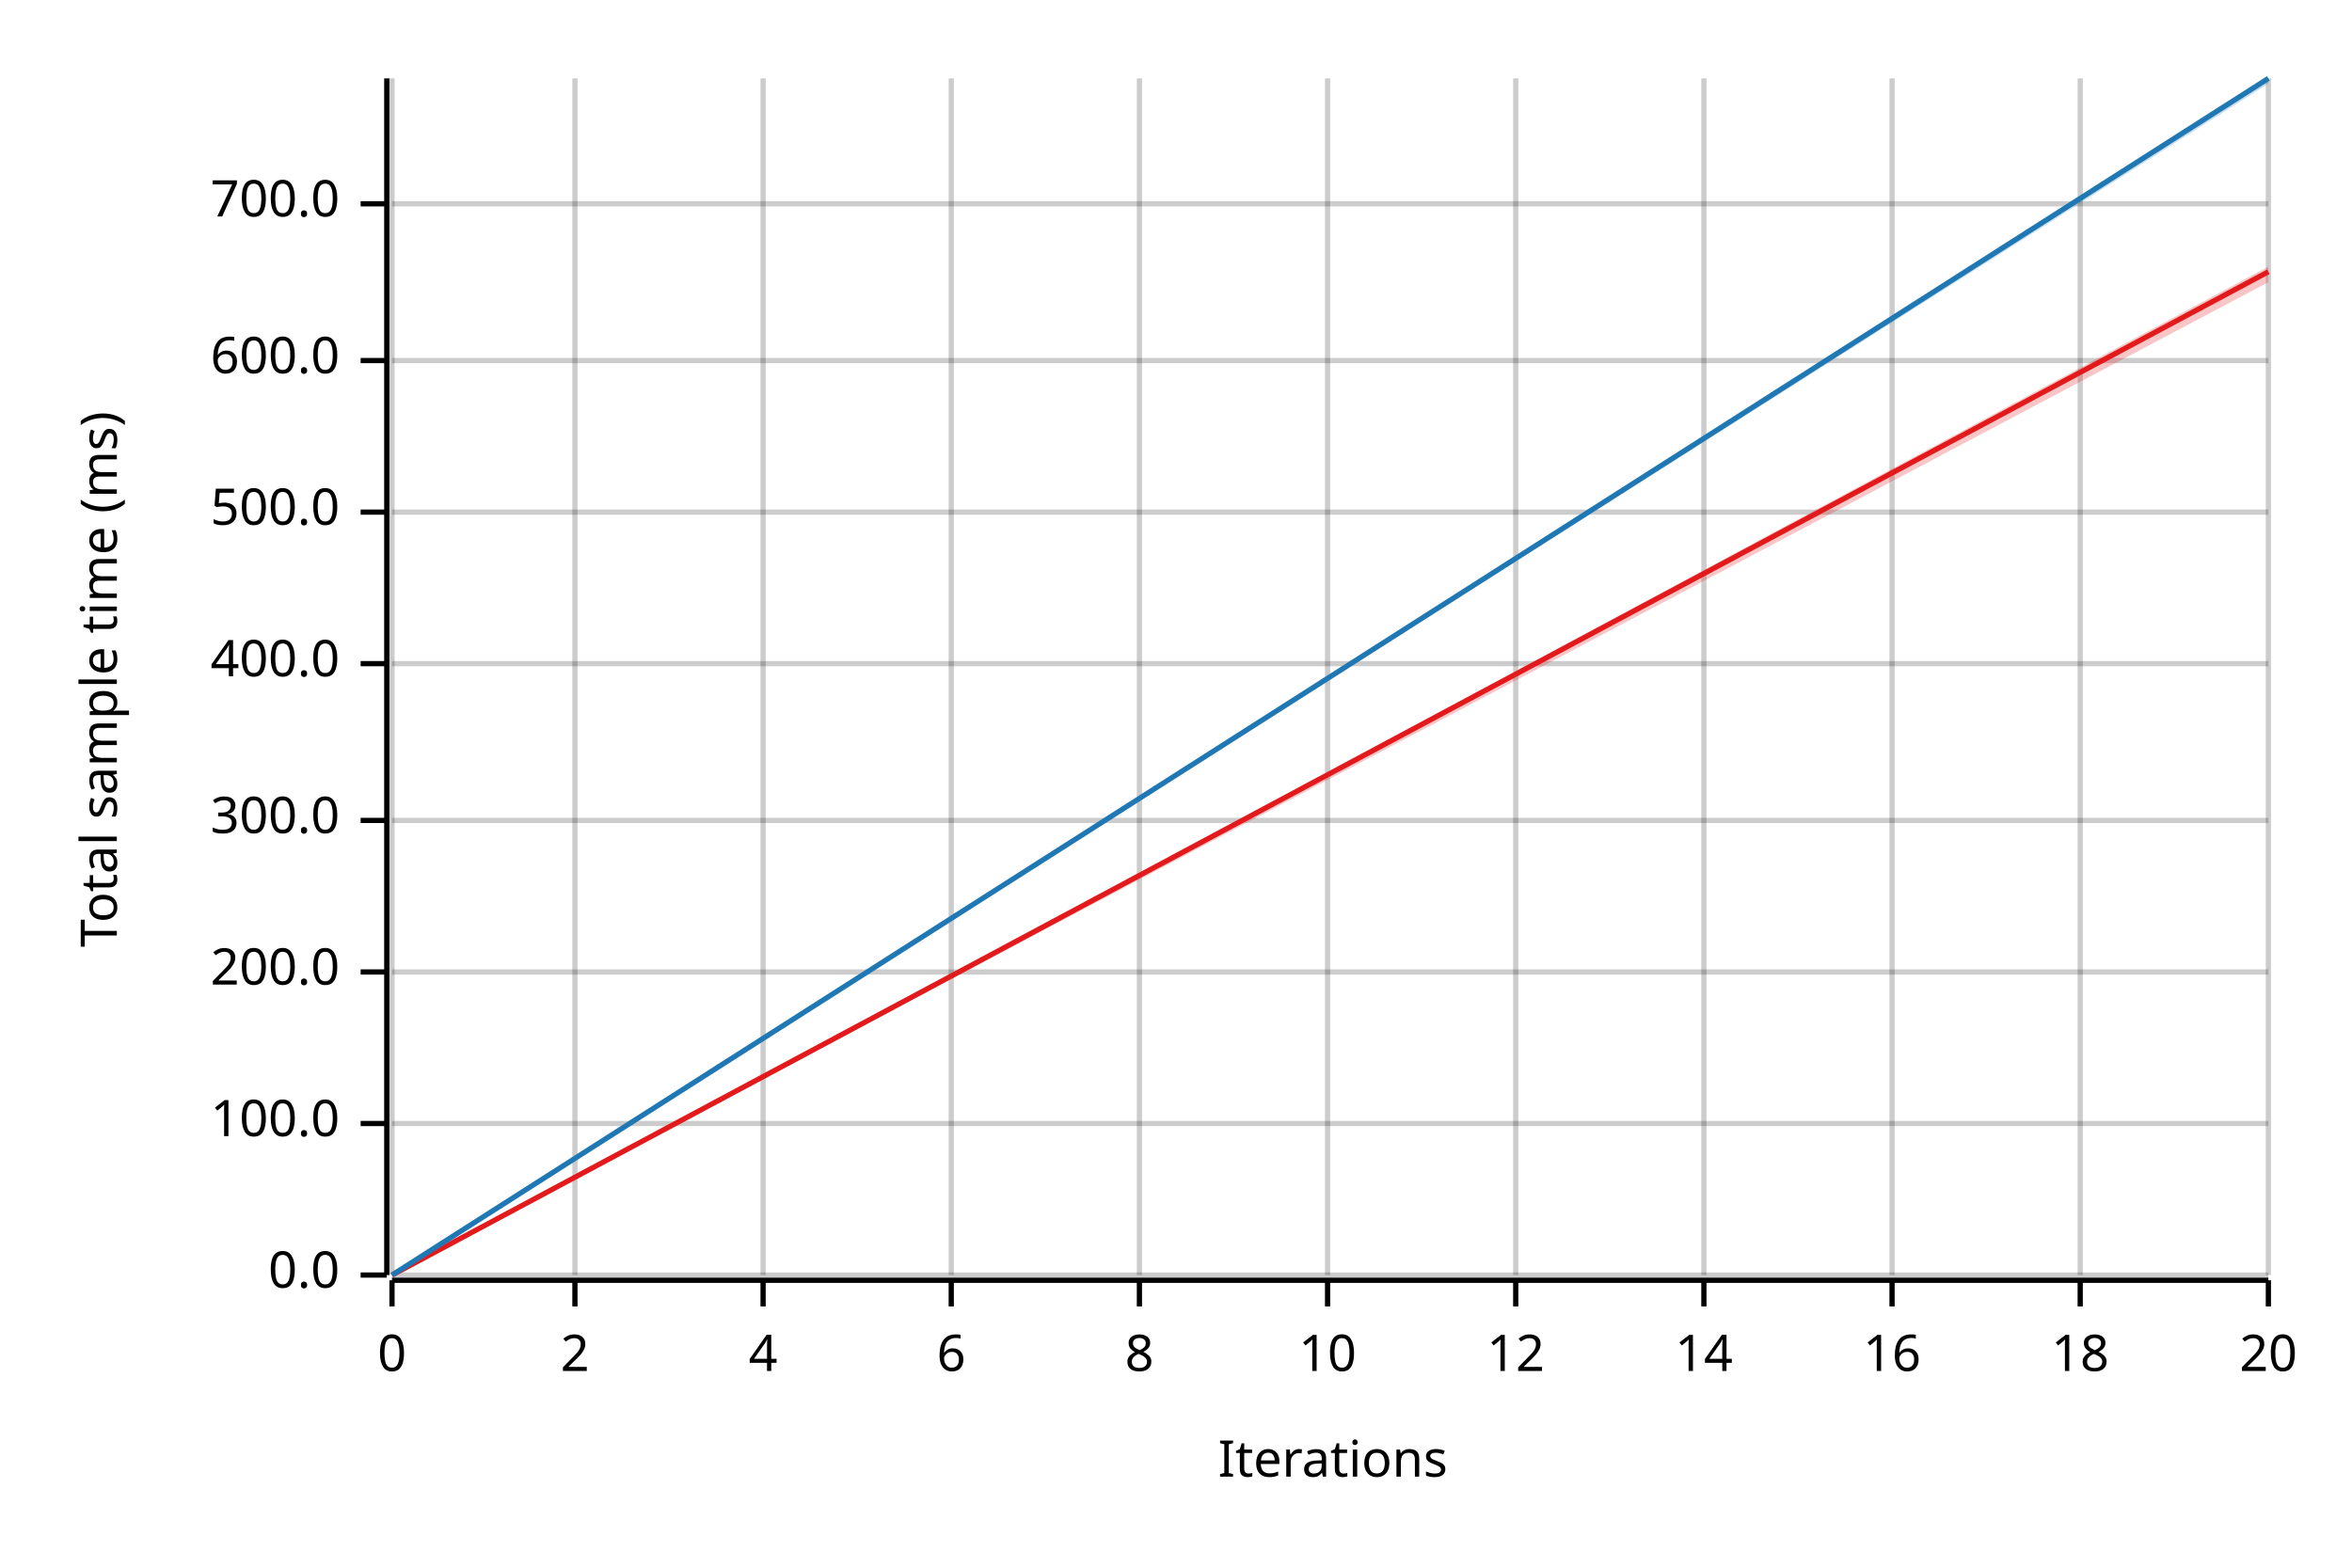
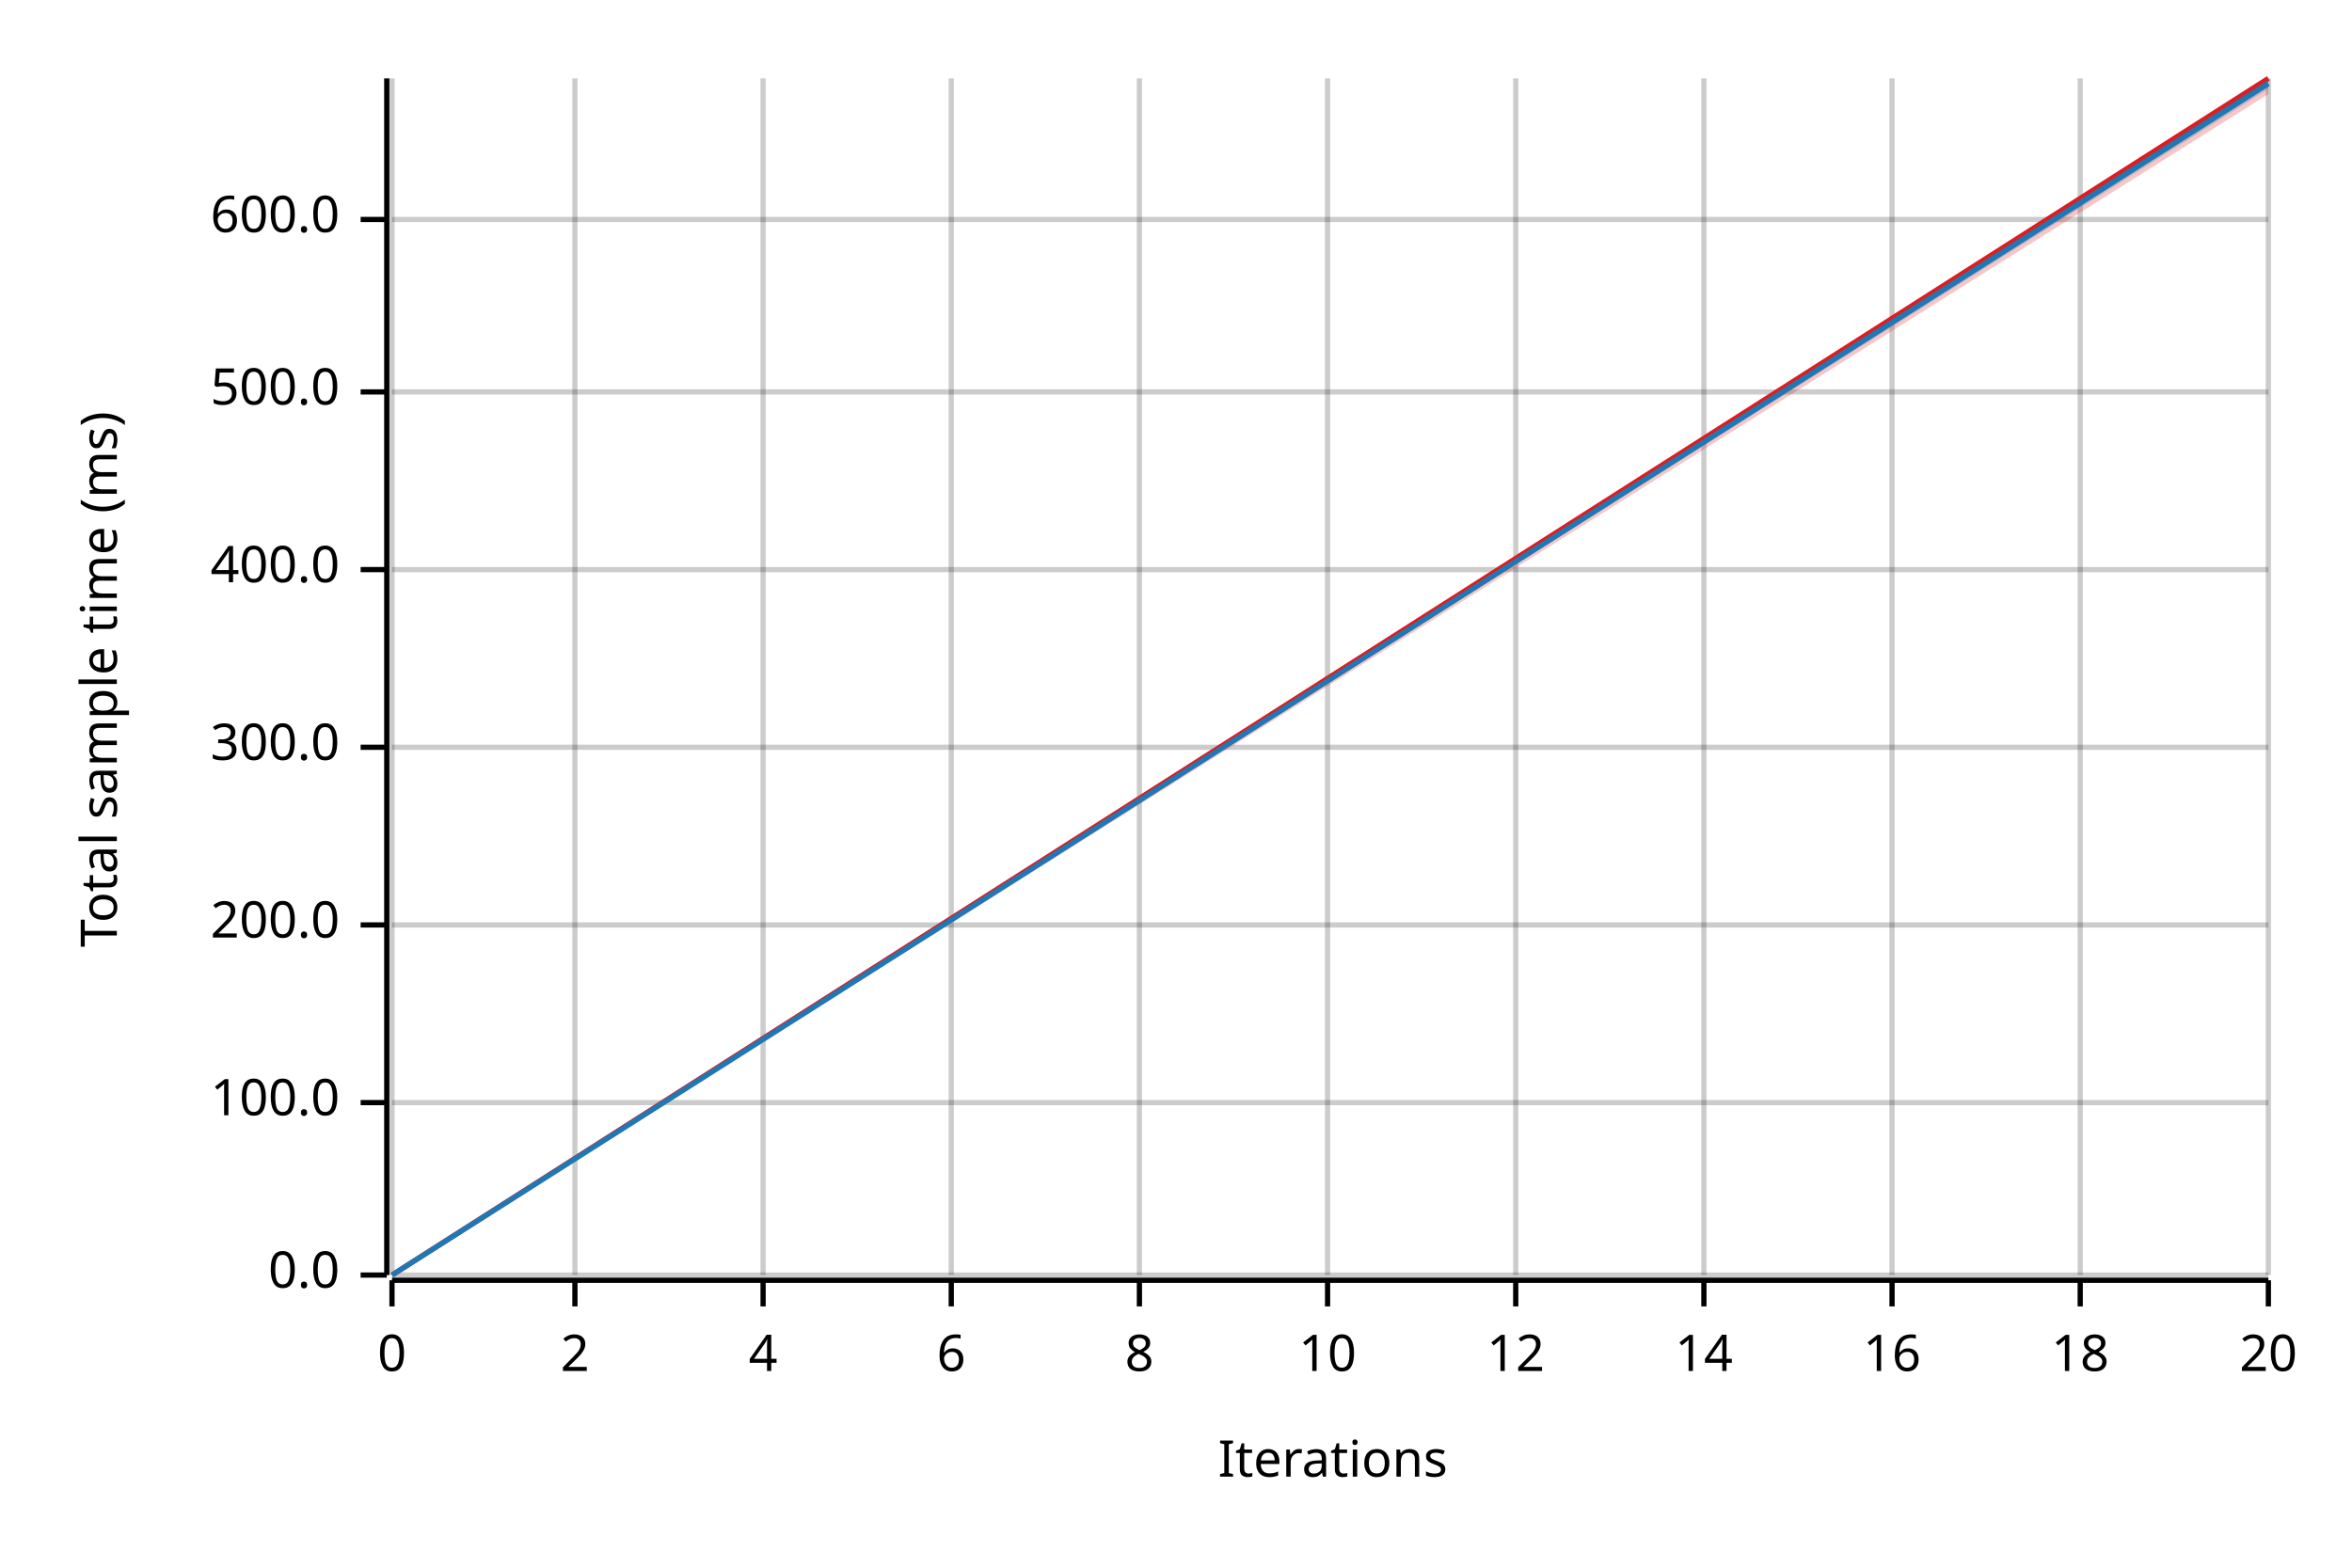
<svg xmlns="http://www.w3.org/2000/svg" width="450" height="300" viewBox="0 0 450 300">
  <text x="15" y="130" dy="0.76em" text-anchor="middle" font-family="sans-serif" font-size="9.677" opacity="1" fill="#000000" transform="rotate(270, 15, 130)">
Total sample time (ms)
</text>
  <text x="255" y="285" dy="-0.5ex" text-anchor="middle" font-family="sans-serif" font-size="9.677" opacity="1" fill="#000000">
Iterations
</text>
  <line opacity="0.2" stroke="#000000" stroke-width="1" x1="75" y1="244" x2="75" y2="15" />
  <line opacity="0.2" stroke="#000000" stroke-width="1" x1="110" y1="244" x2="110" y2="15" />
  <line opacity="0.2" stroke="#000000" stroke-width="1" x1="146" y1="244" x2="146" y2="15" />
  <line opacity="0.2" stroke="#000000" stroke-width="1" x1="182" y1="244" x2="182" y2="15" />
  <line opacity="0.2" stroke="#000000" stroke-width="1" x1="218" y1="244" x2="218" y2="15" />
  <line opacity="0.2" stroke="#000000" stroke-width="1" x1="254" y1="244" x2="254" y2="15" />
  <line opacity="0.2" stroke="#000000" stroke-width="1" x1="290" y1="244" x2="290" y2="15" />
  <line opacity="0.2" stroke="#000000" stroke-width="1" x1="326" y1="244" x2="326" y2="15" />
  <line opacity="0.2" stroke="#000000" stroke-width="1" x1="362" y1="244" x2="362" y2="15" />
  <line opacity="0.2" stroke="#000000" stroke-width="1" x1="398" y1="244" x2="398" y2="15" />
  <line opacity="0.2" stroke="#000000" stroke-width="1" x1="434" y1="244" x2="434" y2="15" />
  <line opacity="0.2" stroke="#000000" stroke-width="1" x1="75" y1="244" x2="434" y2="244" />
-   <line opacity="0.2" stroke="#000000" stroke-width="1" x1="75" y1="215" x2="434" y2="215" />
-   <line opacity="0.2" stroke="#000000" stroke-width="1" x1="75" y1="186" x2="434" y2="186" />
-   <line opacity="0.2" stroke="#000000" stroke-width="1" x1="75" y1="157" x2="434" y2="157" />
-   <line opacity="0.2" stroke="#000000" stroke-width="1" x1="75" y1="127" x2="434" y2="127" />
-   <line opacity="0.2" stroke="#000000" stroke-width="1" x1="75" y1="98" x2="434" y2="98" />
-   <line opacity="0.2" stroke="#000000" stroke-width="1" x1="75" y1="69" x2="434" y2="69" />
-   <line opacity="0.2" stroke="#000000" stroke-width="1" x1="75" y1="39" x2="434" y2="39" />
+   <line opacity="0.2" stroke="#000000" stroke-width="1" x1="75" y1="211" x2="434" y2="211" />
+   <line opacity="0.2" stroke="#000000" stroke-width="1" x1="75" y1="177" x2="434" y2="177" />
+   <line opacity="0.2" stroke="#000000" stroke-width="1" x1="75" y1="143" x2="434" y2="143" />
+   <line opacity="0.2" stroke="#000000" stroke-width="1" x1="75" y1="109" x2="434" y2="109" />
+   <line opacity="0.2" stroke="#000000" stroke-width="1" x1="75" y1="75" x2="434" y2="75" />
+   <line opacity="0.2" stroke="#000000" stroke-width="1" x1="75" y1="42" x2="434" y2="42" />
  <polyline fill="none" opacity="1" stroke="#000000" stroke-width="1" points="74,15 74,244 " />
  <text x="65" y="244" dy="0.5ex" text-anchor="end" font-family="sans-serif" font-size="9.677" opacity="1" fill="#000000">
0.0
</text>
  <polyline fill="none" opacity="1" stroke="#000000" stroke-width="1" points="69,244 74,244 " />
-   <text x="65" y="215" dy="0.5ex" text-anchor="end" font-family="sans-serif" font-size="9.677" opacity="1" fill="#000000">
+   <text x="65" y="211" dy="0.5ex" text-anchor="end" font-family="sans-serif" font-size="9.677" opacity="1" fill="#000000">
100.0
</text>
-   <polyline fill="none" opacity="1" stroke="#000000" stroke-width="1" points="69,215 74,215 " />
-   <text x="65" y="186" dy="0.5ex" text-anchor="end" font-family="sans-serif" font-size="9.677" opacity="1" fill="#000000">
+   <polyline fill="none" opacity="1" stroke="#000000" stroke-width="1" points="69,211 74,211 " />
+   <text x="65" y="177" dy="0.5ex" text-anchor="end" font-family="sans-serif" font-size="9.677" opacity="1" fill="#000000">
200.0
</text>
-   <polyline fill="none" opacity="1" stroke="#000000" stroke-width="1" points="69,186 74,186 " />
-   <text x="65" y="157" dy="0.5ex" text-anchor="end" font-family="sans-serif" font-size="9.677" opacity="1" fill="#000000">
+   <polyline fill="none" opacity="1" stroke="#000000" stroke-width="1" points="69,177 74,177 " />
+   <text x="65" y="143" dy="0.5ex" text-anchor="end" font-family="sans-serif" font-size="9.677" opacity="1" fill="#000000">
300.0
</text>
-   <polyline fill="none" opacity="1" stroke="#000000" stroke-width="1" points="69,157 74,157 " />
-   <text x="65" y="127" dy="0.5ex" text-anchor="end" font-family="sans-serif" font-size="9.677" opacity="1" fill="#000000">
+   <polyline fill="none" opacity="1" stroke="#000000" stroke-width="1" points="69,143 74,143 " />
+   <text x="65" y="109" dy="0.5ex" text-anchor="end" font-family="sans-serif" font-size="9.677" opacity="1" fill="#000000">
400.0
</text>
-   <polyline fill="none" opacity="1" stroke="#000000" stroke-width="1" points="69,127 74,127 " />
-   <text x="65" y="98" dy="0.5ex" text-anchor="end" font-family="sans-serif" font-size="9.677" opacity="1" fill="#000000">
+   <polyline fill="none" opacity="1" stroke="#000000" stroke-width="1" points="69,109 74,109 " />
+   <text x="65" y="75" dy="0.5ex" text-anchor="end" font-family="sans-serif" font-size="9.677" opacity="1" fill="#000000">
500.0
</text>
-   <polyline fill="none" opacity="1" stroke="#000000" stroke-width="1" points="69,98 74,98 " />
-   <text x="65" y="69" dy="0.5ex" text-anchor="end" font-family="sans-serif" font-size="9.677" opacity="1" fill="#000000">
+   <polyline fill="none" opacity="1" stroke="#000000" stroke-width="1" points="69,75 74,75 " />
+   <text x="65" y="42" dy="0.5ex" text-anchor="end" font-family="sans-serif" font-size="9.677" opacity="1" fill="#000000">
600.0
</text>
-   <polyline fill="none" opacity="1" stroke="#000000" stroke-width="1" points="69,69 74,69 " />
-   <text x="65" y="39" dy="0.5ex" text-anchor="end" font-family="sans-serif" font-size="9.677" opacity="1" fill="#000000">
- 700.0
- </text>
-   <polyline fill="none" opacity="1" stroke="#000000" stroke-width="1" points="69,39 74,39 " />
+   <polyline fill="none" opacity="1" stroke="#000000" stroke-width="1" points="69,42 74,42 " />
  <polyline fill="none" opacity="1" stroke="#000000" stroke-width="1" points="75,245 434,245 " />
  <text x="75" y="255" dy="0.76em" text-anchor="middle" font-family="sans-serif" font-size="9.677" opacity="1" fill="#000000">
0
</text>
  <polyline fill="none" opacity="1" stroke="#000000" stroke-width="1" points="75,245 75,250 " />
  <text x="110" y="255" dy="0.76em" text-anchor="middle" font-family="sans-serif" font-size="9.677" opacity="1" fill="#000000">
2
</text>
  <polyline fill="none" opacity="1" stroke="#000000" stroke-width="1" points="110,245 110,250 " />
  <text x="146" y="255" dy="0.76em" text-anchor="middle" font-family="sans-serif" font-size="9.677" opacity="1" fill="#000000">
4
</text>
  <polyline fill="none" opacity="1" stroke="#000000" stroke-width="1" points="146,245 146,250 " />
  <text x="182" y="255" dy="0.76em" text-anchor="middle" font-family="sans-serif" font-size="9.677" opacity="1" fill="#000000">
6
</text>
  <polyline fill="none" opacity="1" stroke="#000000" stroke-width="1" points="182,245 182,250 " />
  <text x="218" y="255" dy="0.76em" text-anchor="middle" font-family="sans-serif" font-size="9.677" opacity="1" fill="#000000">
8
</text>
  <polyline fill="none" opacity="1" stroke="#000000" stroke-width="1" points="218,245 218,250 " />
  <text x="254" y="255" dy="0.76em" text-anchor="middle" font-family="sans-serif" font-size="9.677" opacity="1" fill="#000000">
10
</text>
  <polyline fill="none" opacity="1" stroke="#000000" stroke-width="1" points="254,245 254,250 " />
  <text x="290" y="255" dy="0.76em" text-anchor="middle" font-family="sans-serif" font-size="9.677" opacity="1" fill="#000000">
12
</text>
  <polyline fill="none" opacity="1" stroke="#000000" stroke-width="1" points="290,245 290,250 " />
  <text x="326" y="255" dy="0.76em" text-anchor="middle" font-family="sans-serif" font-size="9.677" opacity="1" fill="#000000">
14
</text>
  <polyline fill="none" opacity="1" stroke="#000000" stroke-width="1" points="326,245 326,250 " />
  <text x="362" y="255" dy="0.76em" text-anchor="middle" font-family="sans-serif" font-size="9.677" opacity="1" fill="#000000">
16
</text>
  <polyline fill="none" opacity="1" stroke="#000000" stroke-width="1" points="362,245 362,250 " />
  <text x="398" y="255" dy="0.76em" text-anchor="middle" font-family="sans-serif" font-size="9.677" opacity="1" fill="#000000">
18
</text>
  <polyline fill="none" opacity="1" stroke="#000000" stroke-width="1" points="398,245 398,250 " />
  <text x="434" y="255" dy="0.76em" text-anchor="middle" font-family="sans-serif" font-size="9.677" opacity="1" fill="#000000">
20
</text>
  <polyline fill="none" opacity="1" stroke="#000000" stroke-width="1" points="434,245 434,250 " />
-   <polyline fill="none" opacity="1" stroke="#E31A1C" stroke-width="1" points="75,244 434,52 " />
-   <polygon opacity="0.25" fill="#E31A1C" points="75,244 434,54 434,51 " />
-   <polyline fill="none" opacity="1" stroke="#1F78B4" stroke-width="1" points="75,244 434,15 " />
-   <polygon opacity="0.25" fill="#1F78B4" points="75,244 434,16 434,15 " />
+   <polyline fill="none" opacity="1" stroke="#E31A1C" stroke-width="1" points="75,244 434,15 " />
+   <polygon opacity="0.25" fill="#E31A1C" points="75,244 434,18 434,15 " />
+   <polyline fill="none" opacity="1" stroke="#1F78B4" stroke-width="1" points="75,244 434,16 " />
+   <polygon opacity="0.25" fill="#1F78B4" points="75,244 434,17 434,15 " />
</svg>
